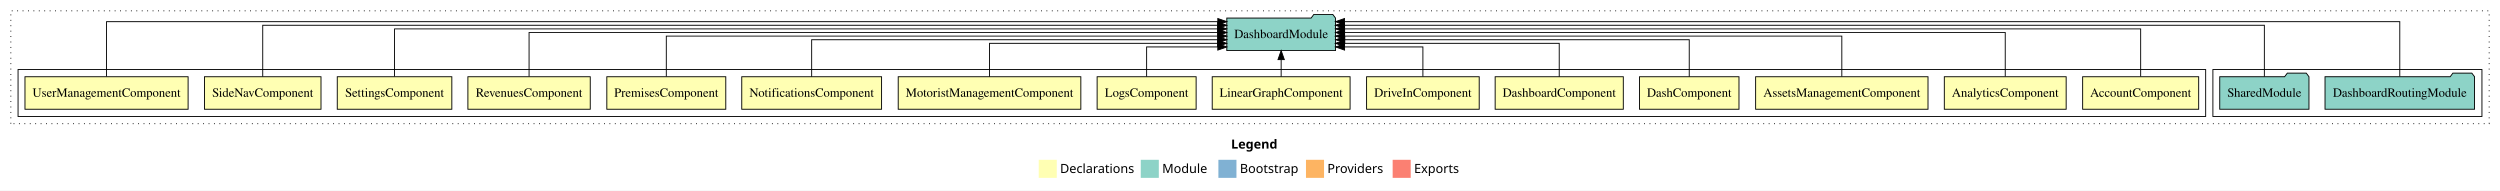
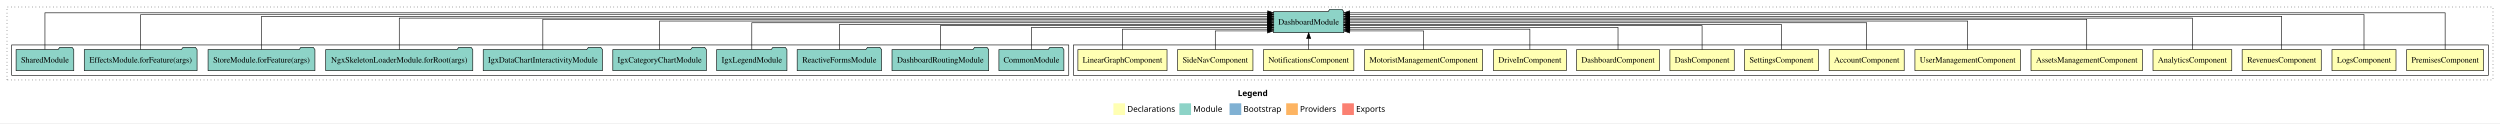
- <svg xmlns="http://www.w3.org/2000/svg" width="2769pt" height="211pt" viewBox="0.00 0.00 2769.00 211.00">
+ <svg xmlns="http://www.w3.org/2000/svg" width="4283pt" height="211pt" viewBox="0.00 0.00 4283.00 211.00">
  <g id="graph0" class="graph" transform="scale(1 1) rotate(0) translate(4 207)">
-     <polygon fill="white" stroke="transparent" points="-4,4 -4,-207 2765,-207 2765,4 -4,4" />
-     <text text-anchor="start" x="1359.51" y="-42.4" font-family="Times-12" font-weight="bold" font-size="14.00">Legend</text>
-     <polygon fill="#ffffb3" stroke="transparent" points="1146.5,-10 1146.5,-30 1166.5,-30 1166.5,-10 1146.5,-10" />
-     <text text-anchor="start" x="1170.13" y="-15.4" font-family="Times-12" font-size="14.00">  Declarations</text>
-     <polygon fill="#8dd3c7" stroke="transparent" points="1259.5,-10 1259.5,-30 1279.5,-30 1279.5,-10 1259.5,-10" />
-     <text text-anchor="start" x="1283.23" y="-15.4" font-family="Times-12" font-size="14.00">  Module</text>
-     <polygon fill="#80b1d3" stroke="transparent" points="1345.5,-10 1345.5,-30 1365.5,-30 1365.5,-10 1345.5,-10" />
-     <text text-anchor="start" x="1369.28" y="-15.4" font-family="Times-12" font-size="14.00">  Bootstrap</text>
-     <polygon fill="#fdb462" stroke="transparent" points="1442.5,-10 1442.5,-30 1462.5,-30 1462.5,-10 1442.5,-10" />
-     <text text-anchor="start" x="1466.17" y="-15.4" font-family="Times-12" font-size="14.00">  Providers</text>
-     <polygon fill="#fb8072" stroke="transparent" points="1538.5,-10 1538.5,-30 1558.5,-30 1558.5,-10 1538.5,-10" />
-     <text text-anchor="start" x="1562.23" y="-15.4" font-family="Times-12" font-size="14.00">  Exports</text>
+     <polygon fill="white" stroke="transparent" points="-4,4 -4,-207 4279,-207 4279,4 -4,4" />
+     <text text-anchor="start" x="2116.51" y="-42.4" font-family="Times-12" font-weight="bold" font-size="14.00">Legend</text>
+     <polygon fill="#ffffb3" stroke="transparent" points="1903.5,-10 1903.5,-30 1923.5,-30 1923.5,-10 1903.5,-10" />
+     <text text-anchor="start" x="1927.13" y="-15.4" font-family="Times-12" font-size="14.00">  Declarations</text>
+     <polygon fill="#8dd3c7" stroke="transparent" points="2016.5,-10 2016.5,-30 2036.5,-30 2036.5,-10 2016.5,-10" />
+     <text text-anchor="start" x="2040.23" y="-15.4" font-family="Times-12" font-size="14.00">  Module</text>
+     <polygon fill="#80b1d3" stroke="transparent" points="2102.5,-10 2102.5,-30 2122.5,-30 2122.5,-10 2102.5,-10" />
+     <text text-anchor="start" x="2126.28" y="-15.4" font-family="Times-12" font-size="14.00">  Bootstrap</text>
+     <polygon fill="#fdb462" stroke="transparent" points="2199.5,-10 2199.5,-30 2219.5,-30 2219.5,-10 2199.5,-10" />
+     <text text-anchor="start" x="2223.17" y="-15.4" font-family="Times-12" font-size="14.00">  Providers</text>
+     <polygon fill="#fb8072" stroke="transparent" points="2295.5,-10 2295.5,-30 2315.5,-30 2315.5,-10 2295.5,-10" />
+     <text text-anchor="start" x="2319.23" y="-15.4" font-family="Times-12" font-size="14.00">  Exports</text>
    <g id="clust1" class="cluster">
-       <polygon fill="none" stroke="black" stroke-dasharray="1,5" points="8,-70 8,-195 2753,-195 2753,-70 8,-70" />
+       <polygon fill="none" stroke="black" stroke-dasharray="1,5" points="8,-70 8,-195 4267,-195 4267,-70 8,-70" />
+     </g>
+     <g id="clust2" class="cluster">
+       <polygon fill="none" stroke="black" points="1835,-78 1835,-130 4259,-130 4259,-78 1835,-78" />
    </g>
    <g id="clust18" class="cluster">
-       <polygon fill="none" stroke="black" points="2447,-78 2447,-130 2745,-130 2745,-78 2447,-78" />
-     </g>
-     <g id="clust2" class="cluster">
-       <polygon fill="none" stroke="black" points="16,-78 16,-130 2439,-130 2439,-78 16,-78" />
+       <polygon fill="none" stroke="black" points="16,-78 16,-130 1827,-130 1827,-78 16,-78" />
    </g>
    <g id="node1" class="node">
-       <polygon fill="#ffffb3" stroke="black" points="2431.26,-122 2302.74,-122 2302.74,-86 2431.26,-86 2431.26,-122" />
-       <text text-anchor="middle" x="2367" y="-99.8" font-family="Times,serif" font-size="14.00">AccountComponent</text>
+       <polygon fill="#ffffb3" stroke="black" points="4250.88,-122 4119.12,-122 4119.12,-86 4250.88,-86 4250.88,-122" />
+       <text text-anchor="middle" x="4185" y="-99.8" font-family="Times,serif" font-size="14.00">PremisesComponent</text>
    </g>
    <g id="node16" class="node">
-       <polygon fill="#8dd3c7" stroke="black" points="1475.19,-187 1472.19,-191 1451.19,-191 1448.19,-187 1354.81,-187 1354.81,-151 1475.19,-151 1475.19,-187" />
-       <text text-anchor="middle" x="1415" y="-164.8" font-family="Times,serif" font-size="14.00">DashboardModule</text>
+       <polygon fill="#8dd3c7" stroke="black" points="2298.19,-187 2295.19,-191 2274.19,-191 2271.19,-187 2177.81,-187 2177.81,-151 2298.19,-151 2298.19,-187" />
+       <text text-anchor="middle" x="2238" y="-164.8" font-family="Times,serif" font-size="14.00">DashboardModule</text>
    </g>
    <g id="edge1" class="edge">
-       <path fill="none" stroke="black" d="M2367,-122.28C2367,-143.32 2367,-175 2367,-175 2367,-175 1485.27,-175 1485.27,-175" />
-       <polygon fill="black" stroke="black" points="1485.27,-171.5 1475.27,-175 1485.27,-178.5 1485.27,-171.5" />
+       <path fill="none" stroke="black" d="M4185,-122.38C4185,-146.28 4185,-185 4185,-185 4185,-185 2308.14,-185 2308.14,-185" />
+       <polygon fill="black" stroke="black" points="2308.14,-181.5 2298.14,-185 2308.14,-188.5 2308.14,-181.5" />
    </g>
    <g id="node2" class="node">
-       <polygon fill="#ffffb3" stroke="black" points="2284.48,-122 2149.52,-122 2149.52,-86 2284.48,-86 2284.48,-122" />
-       <text text-anchor="middle" x="2217" y="-99.8" font-family="Times,serif" font-size="14.00">AnalyticsComponent</text>
+       <polygon fill="#ffffb3" stroke="black" points="4100.83,-122 3991.17,-122 3991.17,-86 4100.83,-86 4100.83,-122" />
+       <text text-anchor="middle" x="4046" y="-99.8" font-family="Times,serif" font-size="14.00">LogsComponent</text>
    </g>
    <g id="edge2" class="edge">
-       <path fill="none" stroke="black" d="M2217,-122.31C2217,-142.15 2217,-171 2217,-171 2217,-171 1485.28,-171 1485.28,-171" />
-       <polygon fill="black" stroke="black" points="1485.28,-167.5 1475.28,-171 1485.28,-174.5 1485.28,-167.5" />
+       <path fill="none" stroke="black" d="M4046,-122.09C4046,-145.13 4046,-182 4046,-182 4046,-182 2308.16,-182 2308.16,-182" />
+       <polygon fill="black" stroke="black" points="2308.16,-178.5 2298.16,-182 2308.16,-185.5 2308.16,-178.5" />
    </g>
    <g id="node3" class="node">
-       <polygon fill="#ffffb3" stroke="black" points="2131.46,-122 1940.54,-122 1940.54,-86 2131.46,-86 2131.46,-122" />
-       <text text-anchor="middle" x="2036" y="-99.8" font-family="Times,serif" font-size="14.00">AssetsManagementComponent</text>
+       <polygon fill="#ffffb3" stroke="black" points="3972.76,-122 3837.24,-122 3837.24,-86 3972.76,-86 3972.76,-122" />
+       <text text-anchor="middle" x="3905" y="-99.8" font-family="Times,serif" font-size="14.00">RevenuesComponent</text>
    </g>
    <g id="edge3" class="edge">
-       <path fill="none" stroke="black" d="M2036,-122.22C2036,-140.83 2036,-167 2036,-167 2036,-167 1485.11,-167 1485.11,-167" />
-       <polygon fill="black" stroke="black" points="1485.11,-163.5 1475.11,-167 1485.11,-170.5 1485.11,-163.5" />
+       <path fill="none" stroke="black" d="M3905,-122.16C3905,-144.35 3905,-179 3905,-179 3905,-179 2308.31,-179 2308.31,-179" />
+       <polygon fill="black" stroke="black" points="2308.31,-175.5 2298.31,-179 2308.31,-182.5 2308.31,-175.5" />
    </g>
    <g id="node4" class="node">
-       <polygon fill="#ffffb3" stroke="black" points="1922.1,-122 1811.9,-122 1811.9,-86 1922.1,-86 1922.1,-122" />
-       <text text-anchor="middle" x="1867" y="-99.8" font-family="Times,serif" font-size="14.00">DashComponent</text>
+       <polygon fill="#ffffb3" stroke="black" points="3819.48,-122 3684.52,-122 3684.52,-86 3819.48,-86 3819.48,-122" />
+       <text text-anchor="middle" x="3752" y="-99.8" font-family="Times,serif" font-size="14.00">AnalyticsComponent</text>
    </g>
    <g id="edge4" class="edge">
-       <path fill="none" stroke="black" d="M1867,-122.02C1867,-139.37 1867,-163 1867,-163 1867,-163 1485.49,-163 1485.49,-163" />
-       <polygon fill="black" stroke="black" points="1485.49,-159.5 1475.49,-163 1485.49,-166.5 1485.49,-159.5" />
+       <path fill="none" stroke="black" d="M3752,-122.17C3752,-143.5 3752,-176 3752,-176 3752,-176 2308.28,-176 2308.28,-176" />
+       <polygon fill="black" stroke="black" points="2308.28,-172.5 2298.28,-176 2308.28,-179.5 2308.28,-172.5" />
    </g>
    <g id="node5" class="node">
-       <polygon fill="#ffffb3" stroke="black" points="1793.97,-122 1652.03,-122 1652.03,-86 1793.97,-86 1793.97,-122" />
-       <text text-anchor="middle" x="1723" y="-99.8" font-family="Times,serif" font-size="14.00">DashboardComponent</text>
+       <polygon fill="#ffffb3" stroke="black" points="3666.46,-122 3475.54,-122 3475.54,-86 3666.46,-86 3666.46,-122" />
+       <text text-anchor="middle" x="3571" y="-99.8" font-family="Times,serif" font-size="14.00">AssetsManagementComponent</text>
    </g>
    <g id="edge5" class="edge">
-       <path fill="none" stroke="black" d="M1723,-122.01C1723,-138.05 1723,-159 1723,-159 1723,-159 1485.12,-159 1485.12,-159" />
-       <polygon fill="black" stroke="black" points="1485.12,-155.5 1475.12,-159 1485.12,-162.5 1485.12,-155.5" />
+       <path fill="none" stroke="black" d="M3571,-122.03C3571,-142.77 3571,-174 3571,-174 3571,-174 2308.3,-174 2308.3,-174" />
+       <polygon fill="black" stroke="black" points="2308.3,-170.5 2298.3,-174 2308.3,-177.5 2308.3,-170.5" />
    </g>
    <g id="node6" class="node">
-       <polygon fill="#ffffb3" stroke="black" points="1634.37,-122 1509.63,-122 1509.63,-86 1634.37,-86 1634.37,-122" />
-       <text text-anchor="middle" x="1572" y="-99.8" font-family="Times,serif" font-size="14.00">DriveInComponent</text>
+       <polygon fill="#ffffb3" stroke="black" points="3457.34,-122 3276.66,-122 3276.66,-86 3457.34,-86 3457.34,-122" />
+       <text text-anchor="middle" x="3367" y="-99.8" font-family="Times,serif" font-size="14.00">UserManagementComponent</text>
    </g>
    <g id="edge6" class="edge">
-       <path fill="none" stroke="black" d="M1572,-122.12C1572,-136.78 1572,-155 1572,-155 1572,-155 1485.25,-155 1485.25,-155" />
-       <polygon fill="black" stroke="black" points="1485.25,-151.5 1475.25,-155 1485.25,-158.5 1485.25,-151.5" />
+       <path fill="none" stroke="black" d="M3367,-122.31C3367,-142.15 3367,-171 3367,-171 3367,-171 2308.3,-171 2308.3,-171" />
+       <polygon fill="black" stroke="black" points="2308.3,-167.5 2298.3,-171 2308.3,-174.5 2308.3,-167.5" />
    </g>
    <g id="node7" class="node">
-       <polygon fill="#ffffb3" stroke="black" points="1491.35,-122 1338.65,-122 1338.65,-86 1491.35,-86 1491.35,-122" />
-       <text text-anchor="middle" x="1415" y="-99.8" font-family="Times,serif" font-size="14.00">LinearGraphComponent</text>
+       <polygon fill="#ffffb3" stroke="black" points="3258.26,-122 3129.74,-122 3129.74,-86 3258.26,-86 3258.26,-122" />
+       <text text-anchor="middle" x="3194" y="-99.8" font-family="Times,serif" font-size="14.00">AccountComponent</text>
    </g>
    <g id="edge7" class="edge">
-       <path fill="none" stroke="black" d="M1415,-122.11C1415,-122.11 1415,-140.99 1415,-140.99" />
-       <polygon fill="black" stroke="black" points="1411.5,-140.99 1415,-150.99 1418.5,-140.99 1411.5,-140.99" />
+       <path fill="none" stroke="black" d="M3194,-122.17C3194,-141.09 3194,-168 3194,-168 3194,-168 2308.16,-168 2308.16,-168" />
+       <polygon fill="black" stroke="black" points="2308.16,-164.5 2298.16,-168 2308.16,-171.5 2308.16,-164.5" />
    </g>
    <g id="node8" class="node">
-       <polygon fill="#ffffb3" stroke="black" points="1320.83,-122 1211.17,-122 1211.17,-86 1320.83,-86 1320.83,-122" />
-       <text text-anchor="middle" x="1266" y="-99.8" font-family="Times,serif" font-size="14.00">LogsComponent</text>
+       <polygon fill="#ffffb3" stroke="black" points="3111.45,-122 2984.55,-122 2984.55,-86 3111.45,-86 3111.45,-122" />
+       <text text-anchor="middle" x="3048" y="-99.8" font-family="Times,serif" font-size="14.00">SettingsComponent</text>
    </g>
    <g id="edge8" class="edge">
-       <path fill="none" stroke="black" d="M1266,-122.12C1266,-136.78 1266,-155 1266,-155 1266,-155 1344.83,-155 1344.83,-155" />
-       <polygon fill="black" stroke="black" points="1344.83,-158.5 1354.83,-155 1344.83,-151.5 1344.83,-158.5" />
+       <path fill="none" stroke="black" d="M3048,-122.3C3048,-140.27 3048,-165 3048,-165 3048,-165 2308.22,-165 2308.22,-165" />
+       <polygon fill="black" stroke="black" points="2308.22,-161.5 2298.22,-165 2308.22,-168.5 2308.22,-161.5" />
    </g>
    <g id="node9" class="node">
-       <polygon fill="#ffffb3" stroke="black" points="1193.14,-122 990.86,-122 990.86,-86 1193.14,-86 1193.14,-122" />
-       <text text-anchor="middle" x="1092" y="-99.8" font-family="Times,serif" font-size="14.00">MotoristManagementComponent</text>
+       <polygon fill="#ffffb3" stroke="black" points="2967.1,-122 2856.9,-122 2856.9,-86 2967.1,-86 2967.1,-122" />
+       <text text-anchor="middle" x="2912" y="-99.8" font-family="Times,serif" font-size="14.00">DashComponent</text>
    </g>
    <g id="edge9" class="edge">
-       <path fill="none" stroke="black" d="M1092,-122.01C1092,-138.05 1092,-159 1092,-159 1092,-159 1344.63,-159 1344.63,-159" />
-       <polygon fill="black" stroke="black" points="1344.63,-162.5 1354.63,-159 1344.63,-155.5 1344.63,-162.5" />
+       <path fill="none" stroke="black" d="M2912,-122.02C2912,-139.37 2912,-163 2912,-163 2912,-163 2308.11,-163 2308.11,-163" />
+       <polygon fill="black" stroke="black" points="2308.11,-159.5 2298.11,-163 2308.11,-166.5 2308.11,-159.5" />
    </g>
    <g id="node10" class="node">
-       <polygon fill="#ffffb3" stroke="black" points="972.43,-122 817.57,-122 817.57,-86 972.43,-86 972.43,-122" />
-       <text text-anchor="middle" x="895" y="-99.8" font-family="Times,serif" font-size="14.00">NotificationsComponent</text>
+       <polygon fill="#ffffb3" stroke="black" points="2838.97,-122 2697.03,-122 2697.03,-86 2838.97,-86 2838.97,-122" />
+       <text text-anchor="middle" x="2768" y="-99.8" font-family="Times,serif" font-size="14.00">DashboardComponent</text>
    </g>
    <g id="edge10" class="edge">
-       <path fill="none" stroke="black" d="M895,-122.02C895,-139.37 895,-163 895,-163 895,-163 1344.84,-163 1344.84,-163" />
-       <polygon fill="black" stroke="black" points="1344.84,-166.5 1354.84,-163 1344.84,-159.5 1344.84,-166.5" />
+       <path fill="none" stroke="black" d="M2768,-122.03C2768,-138.4 2768,-160 2768,-160 2768,-160 2308.28,-160 2308.28,-160" />
+       <polygon fill="black" stroke="black" points="2308.28,-156.5 2298.28,-160 2308.28,-163.5 2308.28,-156.5" />
    </g>
    <g id="node11" class="node">
-       <polygon fill="#ffffb3" stroke="black" points="799.88,-122 668.12,-122 668.12,-86 799.88,-86 799.88,-122" />
-       <text text-anchor="middle" x="734" y="-99.8" font-family="Times,serif" font-size="14.00">PremisesComponent</text>
+       <polygon fill="#ffffb3" stroke="black" points="2679.37,-122 2554.63,-122 2554.63,-86 2679.37,-86 2679.37,-122" />
+       <text text-anchor="middle" x="2617" y="-99.8" font-family="Times,serif" font-size="14.00">DriveInComponent</text>
    </g>
    <g id="edge11" class="edge">
-       <path fill="none" stroke="black" d="M734,-122.22C734,-140.83 734,-167 734,-167 734,-167 1344.86,-167 1344.86,-167" />
-       <polygon fill="black" stroke="black" points="1344.86,-170.5 1354.86,-167 1344.86,-163.5 1344.86,-170.5" />
+       <path fill="none" stroke="black" d="M2617,-122.24C2617,-137.57 2617,-157 2617,-157 2617,-157 2308.47,-157 2308.47,-157" />
+       <polygon fill="black" stroke="black" points="2308.47,-153.5 2298.47,-157 2308.47,-160.5 2308.47,-153.5" />
    </g>
    <g id="node12" class="node">
-       <polygon fill="#ffffb3" stroke="black" points="649.76,-122 514.24,-122 514.24,-86 649.76,-86 649.76,-122" />
-       <text text-anchor="middle" x="582" y="-99.8" font-family="Times,serif" font-size="14.00">RevenuesComponent</text>
+       <polygon fill="#ffffb3" stroke="black" points="2536.14,-122 2333.86,-122 2333.86,-86 2536.14,-86 2536.14,-122" />
+       <text text-anchor="middle" x="2435" y="-99.8" font-family="Times,serif" font-size="14.00">MotoristManagementComponent</text>
    </g>
    <g id="edge12" class="edge">
-       <path fill="none" stroke="black" d="M582,-122.31C582,-142.15 582,-171 582,-171 582,-171 1344.76,-171 1344.76,-171" />
-       <polygon fill="black" stroke="black" points="1344.76,-174.5 1354.76,-171 1344.76,-167.5 1344.76,-174.5" />
+       <path fill="none" stroke="black" d="M2435,-122.05C2435,-136.37 2435,-154 2435,-154 2435,-154 2308.18,-154 2308.18,-154" />
+       <polygon fill="black" stroke="black" points="2308.18,-150.5 2298.18,-154 2308.18,-157.5 2308.18,-150.5" />
    </g>
    <g id="node13" class="node">
-       <polygon fill="#ffffb3" stroke="black" points="496.45,-122 369.55,-122 369.55,-86 496.45,-86 496.45,-122" />
-       <text text-anchor="middle" x="433" y="-99.8" font-family="Times,serif" font-size="14.00">SettingsComponent</text>
+       <polygon fill="#ffffb3" stroke="black" points="2315.43,-122 2160.57,-122 2160.57,-86 2315.43,-86 2315.43,-122" />
+       <text text-anchor="middle" x="2238" y="-99.8" font-family="Times,serif" font-size="14.00">NotificationsComponent</text>
    </g>
    <g id="edge13" class="edge">
-       <path fill="none" stroke="black" d="M433,-122.28C433,-143.32 433,-175 433,-175 433,-175 1344.68,-175 1344.68,-175" />
-       <polygon fill="black" stroke="black" points="1344.68,-178.5 1354.68,-175 1344.68,-171.5 1344.68,-178.5" />
+       <path fill="none" stroke="black" d="M2238,-122.11C2238,-122.11 2238,-140.99 2238,-140.99" />
+       <polygon fill="black" stroke="black" points="2234.5,-140.99 2238,-150.99 2241.5,-140.99 2234.5,-140.99" />
    </g>
    <g id="node14" class="node">
-       <polygon fill="#ffffb3" stroke="black" points="351.54,-122 222.46,-122 222.46,-86 351.54,-86 351.54,-122" />
-       <text text-anchor="middle" x="287" y="-99.8" font-family="Times,serif" font-size="14.00">SideNavComponent</text>
+       <polygon fill="#ffffb3" stroke="black" points="2142.54,-122 2013.46,-122 2013.46,-86 2142.54,-86 2142.54,-122" />
+       <text text-anchor="middle" x="2078" y="-99.8" font-family="Times,serif" font-size="14.00">SideNavComponent</text>
    </g>
    <g id="edge14" class="edge">
-       <path fill="none" stroke="black" d="M287,-122.16C287,-144.35 287,-179 287,-179 287,-179 1344.75,-179 1344.75,-179" />
-       <polygon fill="black" stroke="black" points="1344.75,-182.5 1354.75,-179 1344.75,-175.5 1344.75,-182.5" />
+       <path fill="none" stroke="black" d="M2078,-122.05C2078,-136.37 2078,-154 2078,-154 2078,-154 2167.51,-154 2167.51,-154" />
+       <polygon fill="black" stroke="black" points="2167.51,-157.5 2177.51,-154 2167.51,-150.5 2167.51,-157.5" />
    </g>
    <g id="node15" class="node">
-       <polygon fill="#ffffb3" stroke="black" points="204.34,-122 23.66,-122 23.66,-86 204.34,-86 204.34,-122" />
-       <text text-anchor="middle" x="114" y="-99.8" font-family="Times,serif" font-size="14.00">UserManagementComponent</text>
+       <polygon fill="#ffffb3" stroke="black" points="1995.35,-122 1842.65,-122 1842.65,-86 1995.35,-86 1995.35,-122" />
+       <text text-anchor="middle" x="1919" y="-99.8" font-family="Times,serif" font-size="14.00">LinearGraphComponent</text>
    </g>
    <g id="edge15" class="edge">
-       <path fill="none" stroke="black" d="M114,-122.32C114,-145.66 114,-183 114,-183 114,-183 1344.86,-183 1344.86,-183" />
-       <polygon fill="black" stroke="black" points="1344.86,-186.5 1354.86,-183 1344.86,-179.5 1344.86,-186.5" />
+       <path fill="none" stroke="black" d="M1919,-122.24C1919,-137.57 1919,-157 1919,-157 1919,-157 2167.62,-157 2167.62,-157" />
+       <polygon fill="black" stroke="black" points="2167.62,-160.5 2177.62,-157 2167.62,-153.5 2167.62,-160.5" />
    </g>
    <g id="node17" class="node">
-       <polygon fill="#8dd3c7" stroke="black" points="2736.81,-122 2733.81,-126 2712.81,-126 2709.81,-122 2571.19,-122 2571.19,-86 2736.81,-86 2736.81,-122" />
-       <text text-anchor="middle" x="2654" y="-99.8" font-family="Times,serif" font-size="14.00">DashboardRoutingModule</text>
+       <polygon fill="#8dd3c7" stroke="black" points="1818.67,-122 1815.67,-126 1794.67,-126 1791.67,-122 1707.33,-122 1707.33,-86 1818.67,-86 1818.67,-122" />
+       <text text-anchor="middle" x="1763" y="-99.8" font-family="Times,serif" font-size="14.00">CommonModule</text>
    </g>
    <g id="edge16" class="edge">
-       <path fill="none" stroke="black" d="M2654,-122.32C2654,-145.66 2654,-183 2654,-183 2654,-183 1485.18,-183 1485.18,-183" />
-       <polygon fill="black" stroke="black" points="1485.18,-179.5 1475.18,-183 1485.18,-186.5 1485.18,-179.5" />
+       <path fill="none" stroke="black" d="M1763,-122.03C1763,-138.4 1763,-160 1763,-160 1763,-160 2167.84,-160 2167.84,-160" />
+       <polygon fill="black" stroke="black" points="2167.84,-163.5 2177.84,-160 2167.84,-156.5 2167.84,-163.5" />
    </g>
    <g id="node18" class="node">
-       <polygon fill="#8dd3c7" stroke="black" points="2553.42,-122 2550.42,-126 2529.42,-126 2526.42,-122 2454.58,-122 2454.58,-86 2553.42,-86 2553.42,-122" />
-       <text text-anchor="middle" x="2504" y="-99.8" font-family="Times,serif" font-size="14.00">SharedModule</text>
+       <polygon fill="#8dd3c7" stroke="black" points="1689.81,-122 1686.81,-126 1665.81,-126 1662.81,-122 1524.19,-122 1524.19,-86 1689.81,-86 1689.81,-122" />
+       <text text-anchor="middle" x="1607" y="-99.8" font-family="Times,serif" font-size="14.00">DashboardRoutingModule</text>
    </g>
    <g id="edge17" class="edge">
-       <path fill="none" stroke="black" d="M2504,-122.16C2504,-144.35 2504,-179 2504,-179 2504,-179 1485.1,-179 1485.1,-179" />
-       <polygon fill="black" stroke="black" points="1485.1,-175.5 1475.1,-179 1485.1,-182.5 1485.1,-175.5" />
+       <path fill="none" stroke="black" d="M1607,-122.02C1607,-139.37 1607,-163 1607,-163 1607,-163 2167.78,-163 2167.78,-163" />
+       <polygon fill="black" stroke="black" points="2167.78,-166.5 2177.78,-163 2167.78,-159.5 2167.78,-166.5" />
+     </g>
+     <g id="node19" class="node">
+       <polygon fill="#8dd3c7" stroke="black" points="1506.3,-122 1503.3,-126 1482.3,-126 1479.3,-122 1361.7,-122 1361.7,-86 1506.3,-86 1506.3,-122" />
+       <text text-anchor="middle" x="1434" y="-99.8" font-family="Times,serif" font-size="14.00">ReactiveFormsModule</text>
+     </g>
+     <g id="edge18" class="edge">
+       <path fill="none" stroke="black" d="M1434,-122.3C1434,-140.27 1434,-165 1434,-165 1434,-165 2167.9,-165 2167.9,-165" />
+       <polygon fill="black" stroke="black" points="2167.9,-168.5 2177.9,-165 2167.9,-161.5 2167.9,-168.5" />
+     </g>
+     <g id="node20" class="node">
+       <polygon fill="#8dd3c7" stroke="black" points="1344.19,-122 1341.19,-126 1320.19,-126 1317.19,-122 1223.81,-122 1223.81,-86 1344.19,-86 1344.19,-122" />
+       <text text-anchor="middle" x="1284" y="-99.8" font-family="Times,serif" font-size="14.00">IgxLegendModule</text>
+     </g>
+     <g id="edge19" class="edge">
+       <path fill="none" stroke="black" d="M1284,-122.17C1284,-141.09 1284,-168 1284,-168 1284,-168 2167.6,-168 2167.6,-168" />
+       <polygon fill="black" stroke="black" points="2167.6,-171.5 2177.6,-168 2167.6,-164.5 2167.6,-171.5" />
+     </g>
+     <g id="node21" class="node">
+       <polygon fill="#8dd3c7" stroke="black" points="1206.13,-122 1203.13,-126 1182.13,-126 1179.13,-122 1045.87,-122 1045.87,-86 1206.13,-86 1206.13,-122" />
+       <text text-anchor="middle" x="1126" y="-99.8" font-family="Times,serif" font-size="14.00">IgxCategoryChartModule</text>
+     </g>
+     <g id="edge20" class="edge">
+       <path fill="none" stroke="black" d="M1126,-122.31C1126,-142.15 1126,-171 1126,-171 1126,-171 2167.82,-171 2167.82,-171" />
+       <polygon fill="black" stroke="black" points="2167.82,-174.5 2177.82,-171 2167.82,-167.5 2167.82,-174.5" />
+     </g>
+     <g id="node22" class="node">
+       <polygon fill="#8dd3c7" stroke="black" points="1028.16,-122 1025.16,-126 1004.16,-126 1001.16,-122 823.84,-122 823.84,-86 1028.16,-86 1028.16,-122" />
+       <text text-anchor="middle" x="926" y="-99.8" font-family="Times,serif" font-size="14.00">IgxDataChartInteractivityModule</text>
+     </g>
+     <g id="edge21" class="edge">
+       <path fill="none" stroke="black" d="M926,-122.03C926,-142.77 926,-174 926,-174 926,-174 2167.78,-174 2167.78,-174" />
+       <polygon fill="black" stroke="black" points="2167.78,-177.5 2177.78,-174 2167.78,-170.5 2167.78,-177.5" />
+     </g>
+     <g id="node23" class="node">
+       <polygon fill="#8dd3c7" stroke="black" points="805.98,-122 802.98,-126 781.98,-126 778.98,-122 554.02,-122 554.02,-86 805.98,-86 805.98,-122" />
+       <text text-anchor="middle" x="680" y="-99.8" font-family="Times,serif" font-size="14.00">NgxSkeletonLoaderModule.forRoot(args)</text>
+     </g>
+     <g id="edge22" class="edge">
+       <path fill="none" stroke="black" d="M680,-122.17C680,-143.5 680,-176 680,-176 680,-176 2167.88,-176 2167.88,-176" />
+       <polygon fill="black" stroke="black" points="2167.88,-179.5 2177.88,-176 2167.88,-172.5 2167.88,-179.5" />
+     </g>
+     <g id="node24" class="node">
+       <polygon fill="#8dd3c7" stroke="black" points="535.54,-122 532.54,-126 511.54,-126 508.54,-122 352.46,-122 352.46,-86 535.54,-86 535.54,-122" />
+       <text text-anchor="middle" x="444" y="-99.8" font-family="Times,serif" font-size="14.00">StoreModule.forFeature(args)</text>
+     </g>
+     <g id="edge23" class="edge">
+       <path fill="none" stroke="black" d="M444,-122.16C444,-144.35 444,-179 444,-179 444,-179 2167.8,-179 2167.8,-179" />
+       <polygon fill="black" stroke="black" points="2167.8,-182.5 2177.8,-179 2167.8,-175.5 2167.8,-182.5" />
+     </g>
+     <g id="node25" class="node">
+       <polygon fill="#8dd3c7" stroke="black" points="333.63,-122 330.63,-126 309.63,-126 306.63,-122 140.37,-122 140.37,-86 333.63,-86 333.63,-122" />
+       <text text-anchor="middle" x="237" y="-99.8" font-family="Times,serif" font-size="14.00">EffectsModule.forFeature(args)</text>
+     </g>
+     <g id="edge24" class="edge">
+       <path fill="none" stroke="black" d="M237,-122.09C237,-145.13 237,-182 237,-182 237,-182 2167.84,-182 2167.84,-182" />
+       <polygon fill="black" stroke="black" points="2167.84,-185.5 2177.84,-182 2167.84,-178.5 2167.84,-185.5" />
+     </g>
+     <g id="node26" class="node">
+       <polygon fill="#8dd3c7" stroke="black" points="122.42,-122 119.42,-126 98.42,-126 95.42,-122 23.58,-122 23.58,-86 122.42,-86 122.42,-122" />
+       <text text-anchor="middle" x="73" y="-99.8" font-family="Times,serif" font-size="14.00">SharedModule</text>
+     </g>
+     <g id="edge25" class="edge">
+       <path fill="none" stroke="black" d="M73,-122.38C73,-146.28 73,-185 73,-185 73,-185 2167.84,-185 2167.84,-185" />
+       <polygon fill="black" stroke="black" points="2167.84,-188.5 2177.84,-185 2167.84,-181.5 2167.84,-188.5" />
    </g>
  </g>
</svg>
